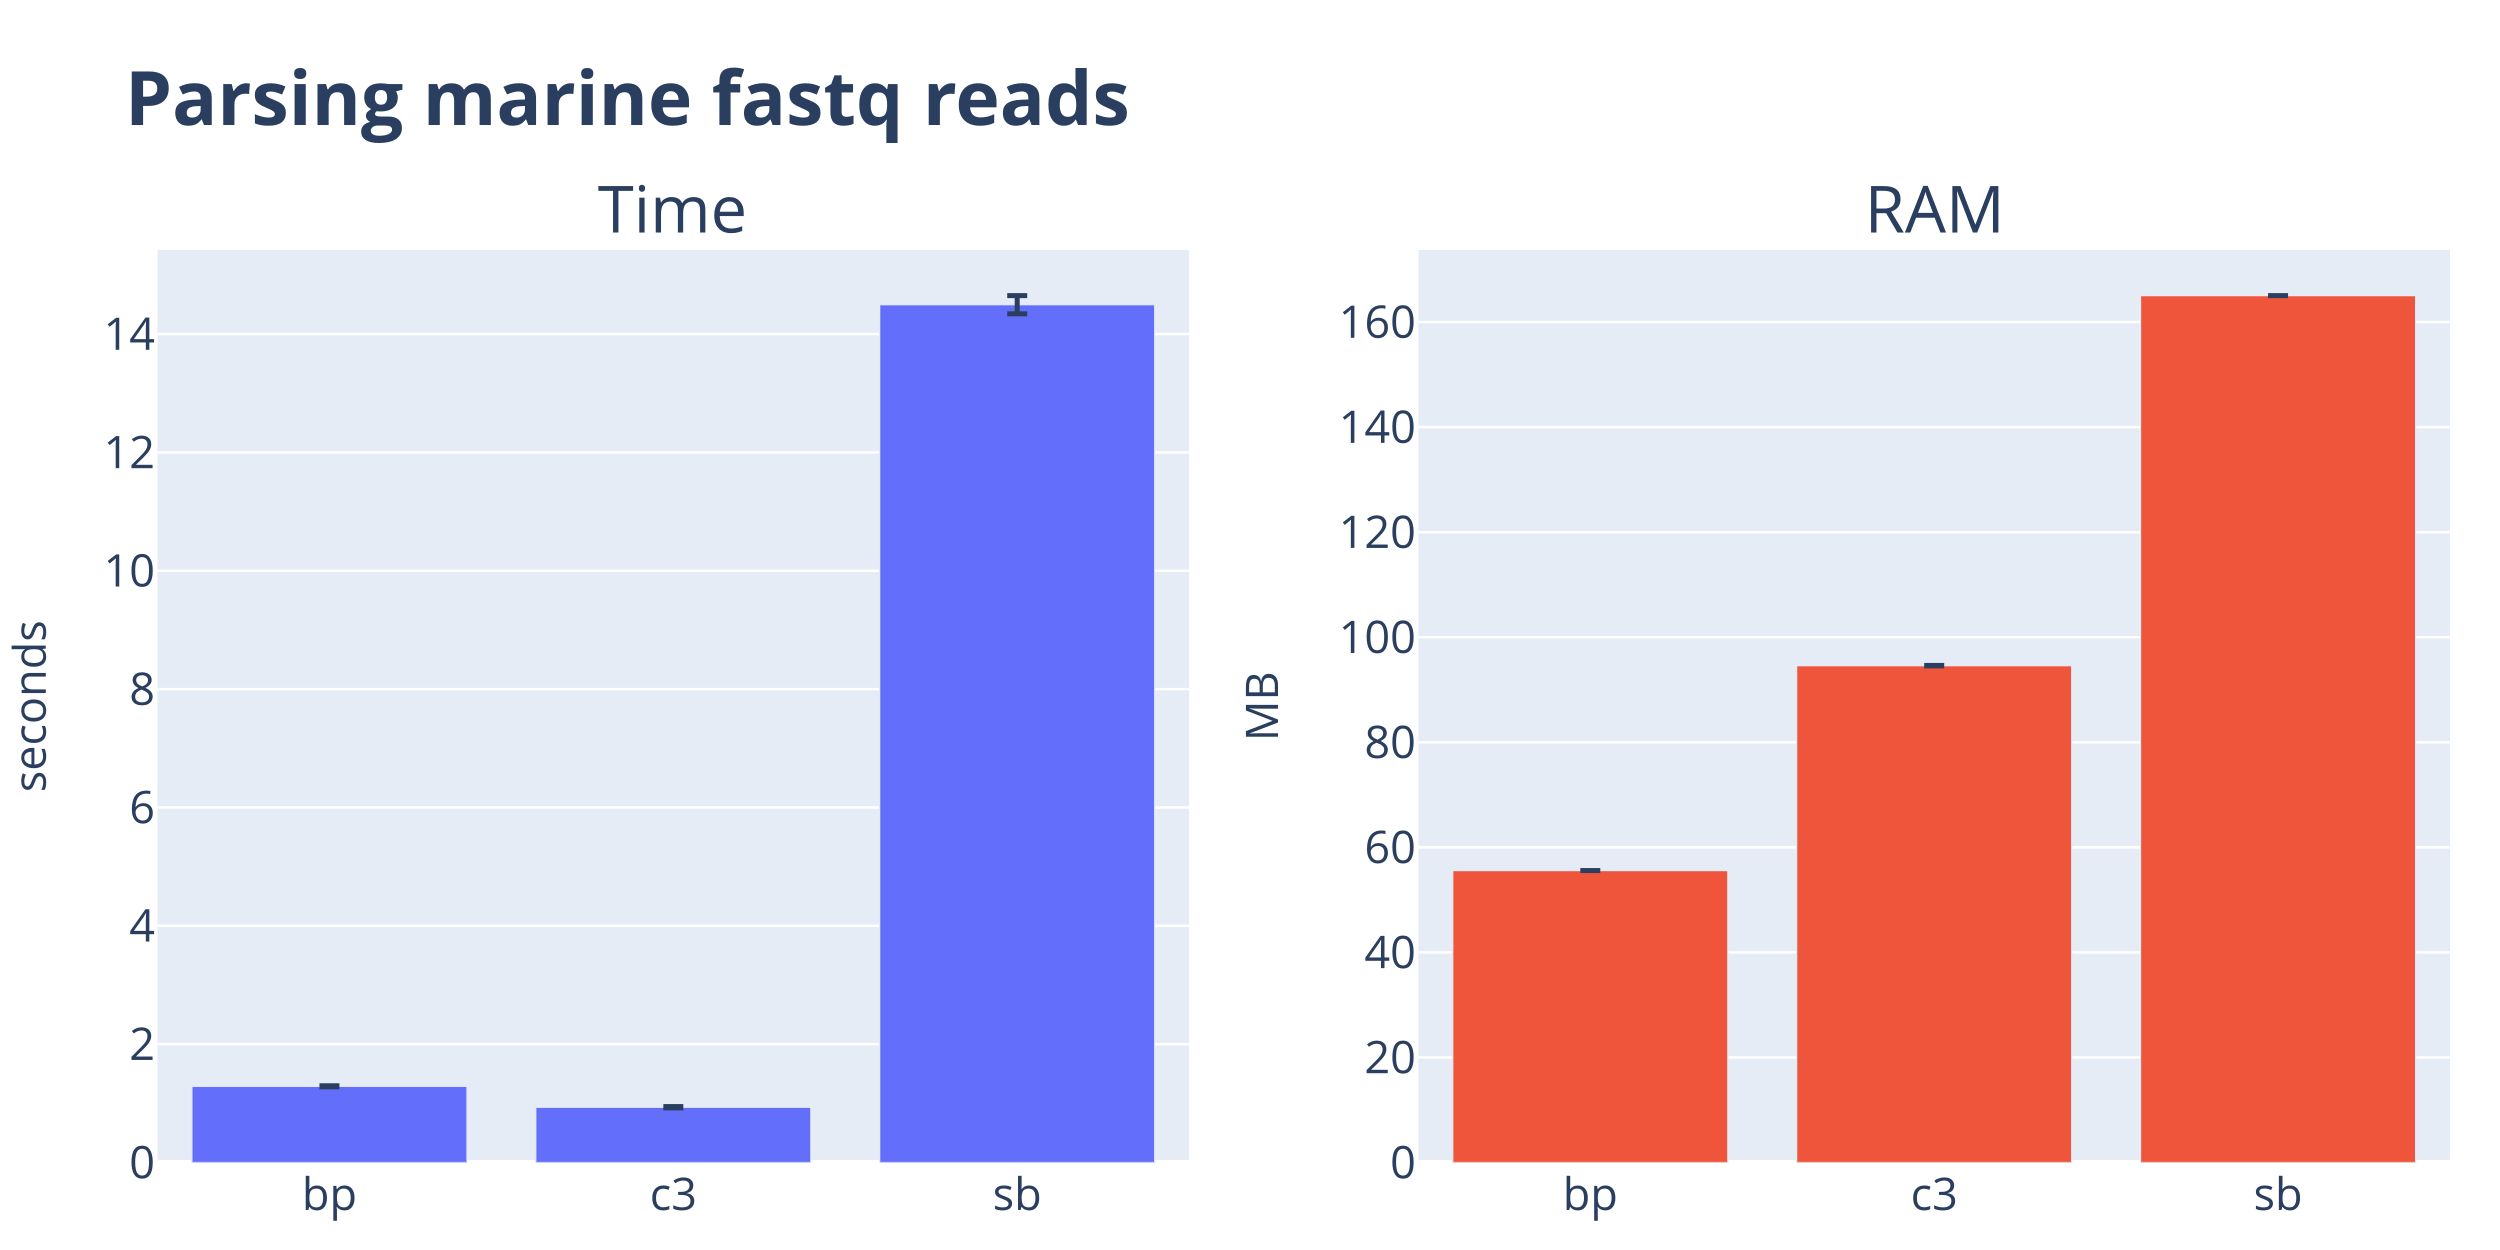
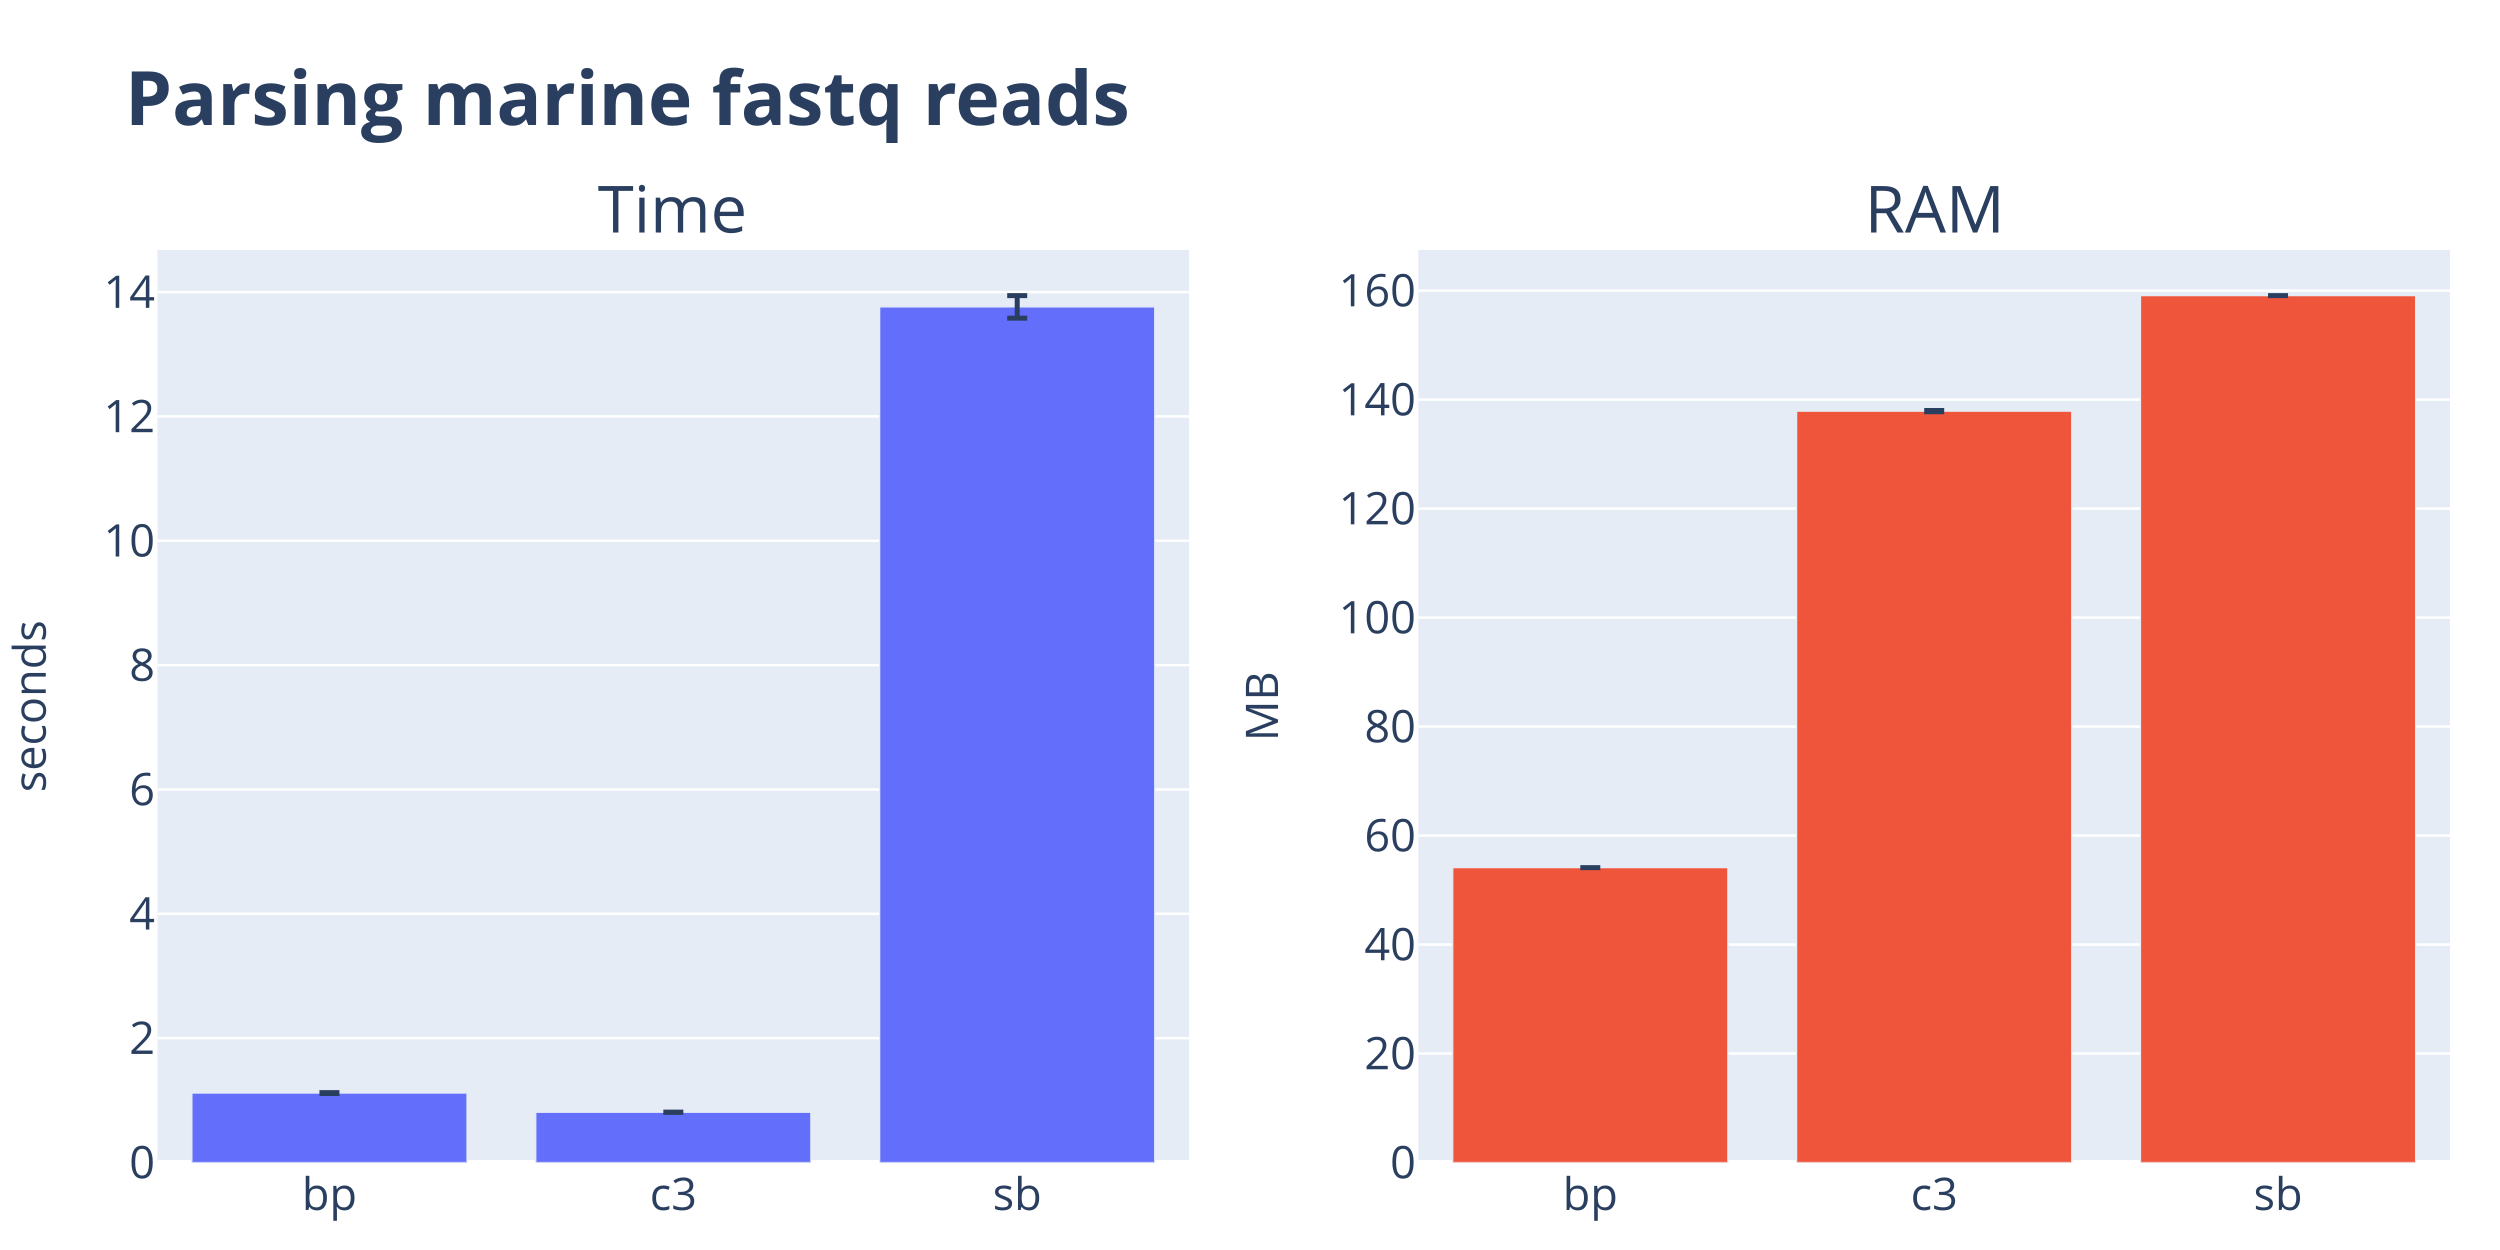
<svg xmlns="http://www.w3.org/2000/svg" class="main-svg" width="1000" height="500" style="" viewBox="0 0 1000 500">
  <rect x="0" y="0" width="1000" height="500" style="fill: rgb(255, 255, 255); fill-opacity: 1;" />
-   <defs id="defs-ff8c54">
+   <defs id="defs-fd4749">
    <g class="clips">
-       <clipPath id="clipff8c54xyplot" class="plotclip">
+       <clipPath id="clipfd4749xyplot" class="plotclip">
        <rect width="412.65" height="365" />
      </clipPath>
-       <clipPath id="clipff8c54x2y2plot" class="plotclip">
+       <clipPath id="clipfd4749x2y2plot" class="plotclip">
        <rect width="412.65" height="365" />
      </clipPath>
-       <clipPath class="axesclip" id="clipff8c54x">
+       <clipPath class="axesclip" id="clipfd4749x">
        <rect x="63" y="0" width="412.65" height="500" />
      </clipPath>
-       <clipPath class="axesclip" id="clipff8c54y">
+       <clipPath class="axesclip" id="clipfd4749y">
        <rect x="0" y="100" width="1000" height="365" />
      </clipPath>
-       <clipPath class="axesclip" id="clipff8c54xy">
+       <clipPath class="axesclip" id="clipfd4749xy">
        <rect x="63" y="100" width="412.65" height="365" />
      </clipPath>
-       <clipPath class="axesclip" id="clipff8c54y2">
+       <clipPath class="axesclip" id="clipfd4749y2">
        <rect x="0" y="100" width="1000" height="365" />
      </clipPath>
-       <clipPath class="axesclip" id="clipff8c54xy2">
+       <clipPath class="axesclip" id="clipfd4749xy2">
        <rect x="63" y="100" width="412.65" height="365" />
      </clipPath>
-       <clipPath class="axesclip" id="clipff8c54x2">
+       <clipPath class="axesclip" id="clipfd4749x2">
        <rect x="567.35" y="0" width="412.65" height="500" />
      </clipPath>
-       <clipPath class="axesclip" id="clipff8c54x2y">
+       <clipPath class="axesclip" id="clipfd4749x2y">
        <rect x="567.35" y="100" width="412.65" height="365" />
      </clipPath>
-       <clipPath class="axesclip" id="clipff8c54x2y2">
+       <clipPath class="axesclip" id="clipfd4749x2y2">
        <rect x="567.35" y="100" width="412.65" height="365" />
      </clipPath>
    </g>
    <g class="gradients" />
    <g class="patterns" />
  </defs>
  <g class="bglayer">
    <rect class="bg" x="63" y="100" width="412.65" height="365" style="fill: rgb(229, 236, 246); fill-opacity: 1; stroke-width: 0;" />
    <rect class="bg" x="567.35" y="100" width="412.65" height="365" style="fill: rgb(229, 236, 246); fill-opacity: 1; stroke-width: 0;" />
  </g>
  <g class="layer-below">
    <g class="imagelayer" />
    <g class="shapelayer" />
  </g>
  <g class="cartesianlayer">
    <g class="subplot xy">
      <g class="layer-subplot">
        <g class="shapelayer" />
        <g class="imagelayer" />
      </g>
      <g class="minor-gridlayer">
        <g class="x" />
        <g class="y" />
      </g>
      <g class="gridlayer">
        <g class="x" />
        <g class="y">
-           <path class="ygrid crisp" transform="translate(0,417.66)" d="M63,0h412.65" style="stroke: rgb(255, 255, 255); stroke-opacity: 1; stroke-width: 1px;" />
-           <path class="ygrid crisp" transform="translate(0,370.32)" d="M63,0h412.65" style="stroke: rgb(255, 255, 255); stroke-opacity: 1; stroke-width: 1px;" />
-           <path class="ygrid crisp" transform="translate(0,322.98)" d="M63,0h412.65" style="stroke: rgb(255, 255, 255); stroke-opacity: 1; stroke-width: 1px;" />
-           <path class="ygrid crisp" transform="translate(0,275.65)" d="M63,0h412.65" style="stroke: rgb(255, 255, 255); stroke-opacity: 1; stroke-width: 1px;" />
-           <path class="ygrid crisp" transform="translate(0,228.31)" d="M63,0h412.65" style="stroke: rgb(255, 255, 255); stroke-opacity: 1; stroke-width: 1px;" />
-           <path class="ygrid crisp" transform="translate(0,180.97)" d="M63,0h412.65" style="stroke: rgb(255, 255, 255); stroke-opacity: 1; stroke-width: 1px;" />
-           <path class="ygrid crisp" transform="translate(0,133.63)" d="M63,0h412.65" style="stroke: rgb(255, 255, 255); stroke-opacity: 1; stroke-width: 1px;" />
+           <path class="ygrid crisp" transform="translate(0,415.26)" d="M63,0h412.65" style="stroke: rgb(255, 255, 255); stroke-opacity: 1; stroke-width: 1px;" />
+           <path class="ygrid crisp" transform="translate(0,365.52)" d="M63,0h412.65" style="stroke: rgb(255, 255, 255); stroke-opacity: 1; stroke-width: 1px;" />
+           <path class="ygrid crisp" transform="translate(0,315.79)" d="M63,0h412.65" style="stroke: rgb(255, 255, 255); stroke-opacity: 1; stroke-width: 1px;" />
+           <path class="ygrid crisp" transform="translate(0,266.05)" d="M63,0h412.65" style="stroke: rgb(255, 255, 255); stroke-opacity: 1; stroke-width: 1px;" />
+           <path class="ygrid crisp" transform="translate(0,216.31)" d="M63,0h412.65" style="stroke: rgb(255, 255, 255); stroke-opacity: 1; stroke-width: 1px;" />
+           <path class="ygrid crisp" transform="translate(0,166.57)" d="M63,0h412.65" style="stroke: rgb(255, 255, 255); stroke-opacity: 1; stroke-width: 1px;" />
+           <path class="ygrid crisp" transform="translate(0,116.84)" d="M63,0h412.65" style="stroke: rgb(255, 255, 255); stroke-opacity: 1; stroke-width: 1px;" />
        </g>
      </g>
      <g class="zerolinelayer">
        <path class="yzl zl crisp" transform="translate(0,465)" d="M63,0h412.65" style="stroke: rgb(255, 255, 255); stroke-opacity: 1; stroke-width: 2px;" />
      </g>
      <g class="layer-between">
        <g class="shapelayer" />
        <g class="imagelayer" />
      </g>
      <path class="xlines-below" />
      <path class="ylines-below" />
      <g class="overlines-below" />
      <g class="xaxislayer-below" />
      <g class="yaxislayer-below" />
      <g class="overaxes-below" />
      <g class="overplot">
-         <g class="xy" transform="translate(63,100)" clip-path="url(#clipff8c54xyplot)">
+         <g class="xy" transform="translate(63,100)" clip-path="url(#clipfd4749xyplot)">
          <g class="barlayer mlayer">
            <g class="trace bars" style="opacity: 1;">
              <g class="points">
                <g class="point">
-                   <path d="M13.75,365V334.52H123.8V365Z" style="vector-effect: none; opacity: 1; stroke-width: 0.5px; fill: rgb(99, 110, 250); fill-opacity: 1; stroke: rgb(229, 236, 246); stroke-opacity: 1;" />
-                 </g>
-                 <g class="point">
-                   <path d="M151.31,365V342.89H261.35V365Z" style="vector-effect: none; opacity: 1; stroke-width: 0.5px; fill: rgb(99, 110, 250); fill-opacity: 1; stroke: rgb(229, 236, 246); stroke-opacity: 1;" />
-                 </g>
-                 <g class="point">
-                   <path d="M288.86,365V21.89H398.9V365Z" style="vector-effect: none; opacity: 1; stroke-width: 0.5px; fill: rgb(99, 110, 250); fill-opacity: 1; stroke: rgb(229, 236, 246); stroke-opacity: 1;" />
-                 </g>
-               </g>
-               <g class="errorbar" style="opacity: 1;">
-                 <path class="yerror" d="M64.78,334.31h8m-4,0V334.73m-4,0h8" style="vector-effect: none; stroke-width: 2px; stroke: rgb(42, 63, 95); stroke-opacity: 1;" />
-               </g>
-               <g class="errorbar" style="opacity: 1;">
-                 <path class="yerror" d="M202.33,342.63h8m-4,0V343.16m-4,0h8" style="vector-effect: none; stroke-width: 2px; stroke: rgb(42, 63, 95); stroke-opacity: 1;" />
-               </g>
-               <g class="errorbar" style="opacity: 1;">
-                 <path class="yerror" d="M339.88,18.25h8m-4,0V25.54m-4,0h8" style="vector-effect: none; stroke-width: 2px; stroke: rgb(42, 63, 95); stroke-opacity: 1;" />
+                   <path d="M13.75,365V337.23H123.8V365Z" style="vector-effect: none; opacity: 1; stroke-width: 0.5px; fill: rgb(99, 110, 250); fill-opacity: 1; stroke: rgb(229, 236, 246); stroke-opacity: 1;" />
+                 </g>
+                 <g class="point">
+                   <path d="M151.31,365V344.91H261.35V365Z" style="vector-effect: none; opacity: 1; stroke-width: 0.5px; fill: rgb(99, 110, 250); fill-opacity: 1; stroke: rgb(229, 236, 246); stroke-opacity: 1;" />
+                 </g>
+                 <g class="point">
+                   <path d="M288.86,365V22.75H398.9V365Z" style="vector-effect: none; opacity: 1; stroke-width: 0.5px; fill: rgb(99, 110, 250); fill-opacity: 1; stroke: rgb(229, 236, 246); stroke-opacity: 1;" />
+                 </g>
+               </g>
+               <g class="errorbar" style="opacity: 1;">
+                 <path class="yerror" d="M64.78,337.05h8m-4,0V337.41m-4,0h8" style="vector-effect: none; stroke-width: 2px; stroke: rgb(42, 63, 95); stroke-opacity: 1;" />
+               </g>
+               <g class="errorbar" style="opacity: 1;">
+                 <path class="yerror" d="M202.33,344.85h8m-4,0V344.96m-4,0h8" style="vector-effect: none; stroke-width: 2px; stroke: rgb(42, 63, 95); stroke-opacity: 1;" />
+               </g>
+               <g class="errorbar" style="opacity: 1;">
+                 <path class="yerror" d="M339.88,18.25h8m-4,0V27.26m-4,0h8" style="vector-effect: none; stroke-width: 2px; stroke: rgb(42, 63, 95); stroke-opacity: 1;" />
              </g>
            </g>
          </g>
        </g>
      </g>
      <g class="zerolinelayer-above" />
      <path class="xlines-above crisp" d="M0,0" style="fill: none;" />
      <path class="ylines-above crisp" d="M0,0" style="fill: none;" />
      <g class="overlines-above" />
      <g class="xaxislayer-above">
        <g class="xtick">
          <text text-anchor="middle" x="0" y="484" transform="translate(131.78,0)" style="font-family: 'Open Sans', verdana, arial, sans-serif; font-size: 18px; fill: rgb(42, 63, 95); fill-opacity: 1; white-space: pre;">bp</text>
        </g>
        <g class="xtick">
          <text text-anchor="middle" x="0" y="484" transform="translate(269.33,0)" style="font-family: 'Open Sans', verdana, arial, sans-serif; font-size: 18px; fill: rgb(42, 63, 95); fill-opacity: 1; white-space: pre;">c3</text>
        </g>
        <g class="xtick">
          <text text-anchor="middle" x="0" y="484" transform="translate(406.88,0)" style="font-family: 'Open Sans', verdana, arial, sans-serif; font-size: 18px; fill: rgb(42, 63, 95); fill-opacity: 1; white-space: pre;">sb</text>
        </g>
      </g>
      <g class="yaxislayer-above">
        <g class="ytick">
          <text text-anchor="end" x="62" y="6.3" transform="translate(0,465)" style="font-family: 'Open Sans', verdana, arial, sans-serif; font-size: 18px; fill: rgb(42, 63, 95); fill-opacity: 1; white-space: pre;">0</text>
        </g>
        <g class="ytick">
-           <text text-anchor="end" x="62" y="6.3" style="font-family: 'Open Sans', verdana, arial, sans-serif; font-size: 18px; fill: rgb(42, 63, 95); fill-opacity: 1; white-space: pre;" transform="translate(0,417.66)">2</text>
-         </g>
-         <g class="ytick">
-           <text text-anchor="end" x="62" y="6.3" style="font-family: 'Open Sans', verdana, arial, sans-serif; font-size: 18px; fill: rgb(42, 63, 95); fill-opacity: 1; white-space: pre;" transform="translate(0,370.32)">4</text>
-         </g>
-         <g class="ytick">
-           <text text-anchor="end" x="62" y="6.3" style="font-family: 'Open Sans', verdana, arial, sans-serif; font-size: 18px; fill: rgb(42, 63, 95); fill-opacity: 1; white-space: pre;" transform="translate(0,322.98)">6</text>
-         </g>
-         <g class="ytick">
-           <text text-anchor="end" x="62" y="6.3" style="font-family: 'Open Sans', verdana, arial, sans-serif; font-size: 18px; fill: rgb(42, 63, 95); fill-opacity: 1; white-space: pre;" transform="translate(0,275.65)">8</text>
-         </g>
-         <g class="ytick">
-           <text text-anchor="end" x="62" y="6.3" style="font-family: 'Open Sans', verdana, arial, sans-serif; font-size: 18px; fill: rgb(42, 63, 95); fill-opacity: 1; white-space: pre;" transform="translate(0,228.31)">10</text>
-         </g>
-         <g class="ytick">
-           <text text-anchor="end" x="62" y="6.3" style="font-family: 'Open Sans', verdana, arial, sans-serif; font-size: 18px; fill: rgb(42, 63, 95); fill-opacity: 1; white-space: pre;" transform="translate(0,180.97)">12</text>
-         </g>
-         <g class="ytick">
-           <text text-anchor="end" x="62" y="6.3" style="font-family: 'Open Sans', verdana, arial, sans-serif; font-size: 18px; fill: rgb(42, 63, 95); fill-opacity: 1; white-space: pre;" transform="translate(0,133.63)">14</text>
+           <text text-anchor="end" x="62" y="6.3" style="font-family: 'Open Sans', verdana, arial, sans-serif; font-size: 18px; fill: rgb(42, 63, 95); fill-opacity: 1; white-space: pre;" transform="translate(0,415.26)">2</text>
+         </g>
+         <g class="ytick">
+           <text text-anchor="end" x="62" y="6.3" style="font-family: 'Open Sans', verdana, arial, sans-serif; font-size: 18px; fill: rgb(42, 63, 95); fill-opacity: 1; white-space: pre;" transform="translate(0,365.52)">4</text>
+         </g>
+         <g class="ytick">
+           <text text-anchor="end" x="62" y="6.3" style="font-family: 'Open Sans', verdana, arial, sans-serif; font-size: 18px; fill: rgb(42, 63, 95); fill-opacity: 1; white-space: pre;" transform="translate(0,315.79)">6</text>
+         </g>
+         <g class="ytick">
+           <text text-anchor="end" x="62" y="6.3" style="font-family: 'Open Sans', verdana, arial, sans-serif; font-size: 18px; fill: rgb(42, 63, 95); fill-opacity: 1; white-space: pre;" transform="translate(0,266.05)">8</text>
+         </g>
+         <g class="ytick">
+           <text text-anchor="end" x="62" y="6.3" style="font-family: 'Open Sans', verdana, arial, sans-serif; font-size: 18px; fill: rgb(42, 63, 95); fill-opacity: 1; white-space: pre;" transform="translate(0,216.31)">10</text>
+         </g>
+         <g class="ytick">
+           <text text-anchor="end" x="62" y="6.3" style="font-family: 'Open Sans', verdana, arial, sans-serif; font-size: 18px; fill: rgb(42, 63, 95); fill-opacity: 1; white-space: pre;" transform="translate(0,166.57)">12</text>
+         </g>
+         <g class="ytick">
+           <text text-anchor="end" x="62" y="6.3" style="font-family: 'Open Sans', verdana, arial, sans-serif; font-size: 18px; fill: rgb(42, 63, 95); fill-opacity: 1; white-space: pre;" transform="translate(0,116.84)">14</text>
        </g>
      </g>
      <g class="overaxes-above" />
    </g>
    <g class="subplot x2y2">
      <g class="layer-subplot">
        <g class="shapelayer" />
        <g class="imagelayer" />
      </g>
      <g class="minor-gridlayer">
        <g class="x2" />
        <g class="y2" />
      </g>
      <g class="gridlayer">
        <g class="x2" />
        <g class="y2">
-           <path class="y2grid crisp" transform="translate(0,422.98)" d="M567.35,0h412.65" style="stroke: rgb(255, 255, 255); stroke-opacity: 1; stroke-width: 1px;" />
-           <path class="y2grid crisp" transform="translate(0,380.96)" d="M567.35,0h412.65" style="stroke: rgb(255, 255, 255); stroke-opacity: 1; stroke-width: 1px;" />
-           <path class="y2grid crisp" transform="translate(0,338.93)" d="M567.35,0h412.65" style="stroke: rgb(255, 255, 255); stroke-opacity: 1; stroke-width: 1px;" />
-           <path class="y2grid crisp" transform="translate(0,296.91)" d="M567.35,0h412.65" style="stroke: rgb(255, 255, 255); stroke-opacity: 1; stroke-width: 1px;" />
-           <path class="y2grid crisp" transform="translate(0,254.89)" d="M567.35,0h412.65" style="stroke: rgb(255, 255, 255); stroke-opacity: 1; stroke-width: 1px;" />
-           <path class="y2grid crisp" transform="translate(0,212.87)" d="M567.35,0h412.65" style="stroke: rgb(255, 255, 255); stroke-opacity: 1; stroke-width: 1px;" />
-           <path class="y2grid crisp" transform="translate(0,170.84)" d="M567.35,0h412.65" style="stroke: rgb(255, 255, 255); stroke-opacity: 1; stroke-width: 1px;" />
-           <path class="y2grid crisp" transform="translate(0,128.82)" d="M567.35,0h412.65" style="stroke: rgb(255, 255, 255); stroke-opacity: 1; stroke-width: 1px;" />
+           <path class="y2grid crisp" transform="translate(0,421.41)" d="M567.35,0h412.65" style="stroke: rgb(255, 255, 255); stroke-opacity: 1; stroke-width: 1px;" />
+           <path class="y2grid crisp" transform="translate(0,377.81)" d="M567.35,0h412.65" style="stroke: rgb(255, 255, 255); stroke-opacity: 1; stroke-width: 1px;" />
+           <path class="y2grid crisp" transform="translate(0,334.22)" d="M567.35,0h412.65" style="stroke: rgb(255, 255, 255); stroke-opacity: 1; stroke-width: 1px;" />
+           <path class="y2grid crisp" transform="translate(0,290.62)" d="M567.35,0h412.65" style="stroke: rgb(255, 255, 255); stroke-opacity: 1; stroke-width: 1px;" />
+           <path class="y2grid crisp" transform="translate(0,247.03)" d="M567.35,0h412.65" style="stroke: rgb(255, 255, 255); stroke-opacity: 1; stroke-width: 1px;" />
+           <path class="y2grid crisp" transform="translate(0,203.43)" d="M567.35,0h412.65" style="stroke: rgb(255, 255, 255); stroke-opacity: 1; stroke-width: 1px;" />
+           <path class="y2grid crisp" transform="translate(0,159.84)" d="M567.35,0h412.65" style="stroke: rgb(255, 255, 255); stroke-opacity: 1; stroke-width: 1px;" />
+           <path class="y2grid crisp" transform="translate(0,116.24)" d="M567.35,0h412.65" style="stroke: rgb(255, 255, 255); stroke-opacity: 1; stroke-width: 1px;" />
        </g>
      </g>
      <g class="zerolinelayer">
        <path class="y2zl zl crisp" transform="translate(0,465)" d="M567.35,0h412.65" style="stroke: rgb(255, 255, 255); stroke-opacity: 1; stroke-width: 2px;" />
      </g>
      <g class="layer-between">
        <g class="shapelayer" />
        <g class="imagelayer" />
      </g>
      <path class="xlines-below" />
      <path class="ylines-below" />
      <g class="overlines-below" />
      <g class="xaxislayer-below" />
      <g class="yaxislayer-below" />
      <g class="overaxes-below" />
      <g class="overplot">
-         <g class="x2y2" transform="translate(567.35,100)" clip-path="url(#clipff8c54x2y2plot)">
+         <g class="x2y2" transform="translate(567.35,100)" clip-path="url(#clipfd4749x2y2plot)">
          <g class="barlayer mlayer">
            <g class="trace bars" style="opacity: 1;">
              <g class="points">
                <g class="point">
-                   <path d="M13.75,365V248.22H123.79V365Z" style="vector-effect: none; opacity: 1; stroke-width: 0.5px; fill: rgb(239, 85, 59); fill-opacity: 1; stroke: rgb(229, 236, 246); stroke-opacity: 1;" />
-                 </g>
-                 <g class="point">
-                   <path d="M151.3,365V166.27H261.34V365Z" style="vector-effect: none; opacity: 1; stroke-width: 0.5px; fill: rgb(239, 85, 59); fill-opacity: 1; stroke: rgb(229, 236, 246); stroke-opacity: 1;" />
+                   <path d="M13.75,365V247.06H123.79V365Z" style="vector-effect: none; opacity: 1; stroke-width: 0.5px; fill: rgb(239, 85, 59); fill-opacity: 1; stroke: rgb(229, 236, 246); stroke-opacity: 1;" />
+                 </g>
+                 <g class="point">
+                   <path d="M151.3,365V64.46H261.34V365Z" style="vector-effect: none; opacity: 1; stroke-width: 0.5px; fill: rgb(239, 85, 59); fill-opacity: 1; stroke: rgb(229, 236, 246); stroke-opacity: 1;" />
                </g>
                <g class="point">
                  <path d="M288.85,365V18.25H398.9V365Z" style="vector-effect: none; opacity: 1; stroke-width: 0.5px; fill: rgb(239, 85, 59); fill-opacity: 1; stroke: rgb(229, 236, 246); stroke-opacity: 1;" />
                </g>
              </g>
              <g class="errorbar" style="opacity: 1;">
-                 <path class="yerror" d="M64.77,248.22h8m-4,0V248.22m-4,0h8" style="vector-effect: none; stroke-width: 2px; stroke: rgb(42, 63, 95); stroke-opacity: 1;" />
-               </g>
-               <g class="errorbar" style="opacity: 1;">
-                 <path class="yerror" d="M202.33,166.17h8m-4,0V166.36m-4,0h8" style="vector-effect: none; stroke-width: 2px; stroke: rgb(42, 63, 95); stroke-opacity: 1;" />
+                 <path class="yerror" d="M64.77,247.06h8m-4,0V247.06m-4,0h8" style="vector-effect: none; stroke-width: 2px; stroke: rgb(42, 63, 95); stroke-opacity: 1;" />
+               </g>
+               <g class="errorbar" style="opacity: 1;">
+                 <path class="yerror" d="M202.33,64.2h8m-4,0V64.71m-4,0h8" style="vector-effect: none; stroke-width: 2px; stroke: rgb(42, 63, 95); stroke-opacity: 1;" />
              </g>
              <g class="errorbar" style="opacity: 1;">
                <path class="yerror" d="M339.87,18.25h8m-4,0V18.25m-4,0h8" style="vector-effect: none; stroke-width: 2px; stroke: rgb(42, 63, 95); stroke-opacity: 1;" />
              </g>
            </g>
          </g>
        </g>
      </g>
      <g class="zerolinelayer-above" />
      <path class="xlines-above crisp" d="M0,0" style="fill: none;" />
      <path class="ylines-above crisp" d="M0,0" style="fill: none;" />
      <g class="overlines-above" />
      <g class="xaxislayer-above">
        <g class="x2tick">
          <text text-anchor="middle" x="0" y="484" transform="translate(636.12,0)" style="font-family: 'Open Sans', verdana, arial, sans-serif; font-size: 18px; fill: rgb(42, 63, 95); fill-opacity: 1; white-space: pre;">bp</text>
        </g>
        <g class="x2tick">
          <text text-anchor="middle" x="0" y="484" transform="translate(773.68,0)" style="font-family: 'Open Sans', verdana, arial, sans-serif; font-size: 18px; fill: rgb(42, 63, 95); fill-opacity: 1; white-space: pre;">c3</text>
        </g>
        <g class="x2tick">
          <text text-anchor="middle" x="0" y="484" transform="translate(911.22,0)" style="font-family: 'Open Sans', verdana, arial, sans-serif; font-size: 18px; fill: rgb(42, 63, 95); fill-opacity: 1; white-space: pre;">sb</text>
        </g>
      </g>
      <g class="yaxislayer-above">
        <g class="y2tick">
          <text text-anchor="end" x="566.35" y="6.3" transform="translate(0,465)" style="font-family: 'Open Sans', verdana, arial, sans-serif; font-size: 18px; fill: rgb(42, 63, 95); fill-opacity: 1; white-space: pre;">0</text>
        </g>
        <g class="y2tick">
-           <text text-anchor="end" x="566.35" y="6.3" style="font-family: 'Open Sans', verdana, arial, sans-serif; font-size: 18px; fill: rgb(42, 63, 95); fill-opacity: 1; white-space: pre;" transform="translate(0,422.98)">20</text>
-         </g>
-         <g class="y2tick">
-           <text text-anchor="end" x="566.35" y="6.3" style="font-family: 'Open Sans', verdana, arial, sans-serif; font-size: 18px; fill: rgb(42, 63, 95); fill-opacity: 1; white-space: pre;" transform="translate(0,380.96)">40</text>
-         </g>
-         <g class="y2tick">
-           <text text-anchor="end" x="566.35" y="6.3" style="font-family: 'Open Sans', verdana, arial, sans-serif; font-size: 18px; fill: rgb(42, 63, 95); fill-opacity: 1; white-space: pre;" transform="translate(0,338.93)">60</text>
-         </g>
-         <g class="y2tick">
-           <text text-anchor="end" x="566.35" y="6.3" style="font-family: 'Open Sans', verdana, arial, sans-serif; font-size: 18px; fill: rgb(42, 63, 95); fill-opacity: 1; white-space: pre;" transform="translate(0,296.91)">80</text>
-         </g>
-         <g class="y2tick">
-           <text text-anchor="end" x="566.35" y="6.3" style="font-family: 'Open Sans', verdana, arial, sans-serif; font-size: 18px; fill: rgb(42, 63, 95); fill-opacity: 1; white-space: pre;" transform="translate(0,254.89)">100</text>
-         </g>
-         <g class="y2tick">
-           <text text-anchor="end" x="566.35" y="6.3" style="font-family: 'Open Sans', verdana, arial, sans-serif; font-size: 18px; fill: rgb(42, 63, 95); fill-opacity: 1; white-space: pre;" transform="translate(0,212.87)">120</text>
-         </g>
-         <g class="y2tick">
-           <text text-anchor="end" x="566.35" y="6.3" style="font-family: 'Open Sans', verdana, arial, sans-serif; font-size: 18px; fill: rgb(42, 63, 95); fill-opacity: 1; white-space: pre;" transform="translate(0,170.84)">140</text>
-         </g>
-         <g class="y2tick">
-           <text text-anchor="end" x="566.35" y="6.3" style="font-family: 'Open Sans', verdana, arial, sans-serif; font-size: 18px; fill: rgb(42, 63, 95); fill-opacity: 1; white-space: pre;" transform="translate(0,128.82)">160</text>
+           <text text-anchor="end" x="566.35" y="6.3" style="font-family: 'Open Sans', verdana, arial, sans-serif; font-size: 18px; fill: rgb(42, 63, 95); fill-opacity: 1; white-space: pre;" transform="translate(0,421.41)">20</text>
+         </g>
+         <g class="y2tick">
+           <text text-anchor="end" x="566.35" y="6.3" style="font-family: 'Open Sans', verdana, arial, sans-serif; font-size: 18px; fill: rgb(42, 63, 95); fill-opacity: 1; white-space: pre;" transform="translate(0,377.81)">40</text>
+         </g>
+         <g class="y2tick">
+           <text text-anchor="end" x="566.35" y="6.3" style="font-family: 'Open Sans', verdana, arial, sans-serif; font-size: 18px; fill: rgb(42, 63, 95); fill-opacity: 1; white-space: pre;" transform="translate(0,334.22)">60</text>
+         </g>
+         <g class="y2tick">
+           <text text-anchor="end" x="566.35" y="6.3" style="font-family: 'Open Sans', verdana, arial, sans-serif; font-size: 18px; fill: rgb(42, 63, 95); fill-opacity: 1; white-space: pre;" transform="translate(0,290.62)">80</text>
+         </g>
+         <g class="y2tick">
+           <text text-anchor="end" x="566.35" y="6.3" style="font-family: 'Open Sans', verdana, arial, sans-serif; font-size: 18px; fill: rgb(42, 63, 95); fill-opacity: 1; white-space: pre;" transform="translate(0,247.03)">100</text>
+         </g>
+         <g class="y2tick">
+           <text text-anchor="end" x="566.35" y="6.3" style="font-family: 'Open Sans', verdana, arial, sans-serif; font-size: 18px; fill: rgb(42, 63, 95); fill-opacity: 1; white-space: pre;" transform="translate(0,203.43)">120</text>
+         </g>
+         <g class="y2tick">
+           <text text-anchor="end" x="566.35" y="6.3" style="font-family: 'Open Sans', verdana, arial, sans-serif; font-size: 18px; fill: rgb(42, 63, 95); fill-opacity: 1; white-space: pre;" transform="translate(0,159.84)">140</text>
+         </g>
+         <g class="y2tick">
+           <text text-anchor="end" x="566.35" y="6.3" style="font-family: 'Open Sans', verdana, arial, sans-serif; font-size: 18px; fill: rgb(42, 63, 95); fill-opacity: 1; white-space: pre;" transform="translate(0,116.24)">160</text>
        </g>
      </g>
      <g class="overaxes-above" />
    </g>
  </g>
  <g class="polarlayer" />
  <g class="smithlayer" />
  <g class="ternarylayer" />
  <g class="geolayer" />
  <g class="funnelarealayer" />
  <g class="pielayer" />
  <g class="iciclelayer" />
  <g class="treemaplayer" />
  <g class="sunburstlayer" />
  <g class="glimages" />
-   <defs id="topdefs-ff8c54">
+   <defs id="topdefs-fd4749">
    <g class="clips" />
  </defs>
  <g class="layer-above">
    <g class="imagelayer" />
    <g class="shapelayer" />
  </g>
  <g class="infolayer">
    <g class="g-gtitle">
      <text class="gtitle" x="50" y="50" text-anchor="start" dy="0em" style="opacity: 1; font-family: 'Open Sans', verdana, arial, sans-serif; font-size: 30px; fill: rgb(42, 63, 95); fill-opacity: 1; white-space: pre;">
        <tspan style="font-weight:bold">Parsing marine fastq reads</tspan>
      </text>
    </g>
    <g class="g-xtitle" />
    <g class="g-x2title" />
    <g class="g-ytitle">
      <text class="ytitle" transform="rotate(-90,18.30938,282.5)" x="18.309" y="282.5" text-anchor="middle" style="opacity: 1; font-family: 'Open Sans', verdana, arial, sans-serif; font-size: 18px; fill: rgb(42, 63, 95); fill-opacity: 1; white-space: pre;">seconds</text>
    </g>
    <g class="g-y2title">
      <text class="y2title" transform="rotate(-90,511.2059,282.5)" x="511.206" y="282.5" text-anchor="middle" style="opacity: 1; font-family: 'Open Sans', verdana, arial, sans-serif; font-size: 18px; fill: rgb(42, 63, 95); fill-opacity: 1; white-space: pre;">MB</text>
    </g>
    <g class="annotation" data-index="0" style="opacity: 1;">
      <g class="annotation-text-g" transform="rotate(0,269.325,82.5)">
        <g class="cursor-pointer" transform="translate(235,65)">
          <rect class="bg" x="0.5" y="0.5" width="67" height="34" style="stroke-width: 1px; stroke: rgb(0, 0, 0); stroke-opacity: 0; fill: rgb(0, 0, 0); fill-opacity: 0;" />
          <text class="annotation-text" text-anchor="middle" x="33.969" y="28" style="font-family: 'Open Sans', verdana, arial, sans-serif; font-size: 26px; fill: rgb(42, 63, 95); fill-opacity: 1; white-space: pre;">Time</text>
        </g>
      </g>
    </g>
    <g class="annotation" data-index="1" style="opacity: 1;">
      <g class="annotation-text-g" transform="rotate(0,773.675,82.5)">
        <g class="cursor-pointer" transform="translate(743,65)">
          <rect class="bg" x="0.5" y="0.5" width="61" height="34" style="stroke-width: 1px; stroke: rgb(0, 0, 0); stroke-opacity: 0; fill: rgb(0, 0, 0); fill-opacity: 0;" />
          <text class="annotation-text" text-anchor="middle" x="30.883" y="28" style="font-family: 'Open Sans', verdana, arial, sans-serif; font-size: 26px; fill: rgb(42, 63, 95); fill-opacity: 1; white-space: pre;">RAM</text>
        </g>
      </g>
    </g>
  </g>
</svg>
